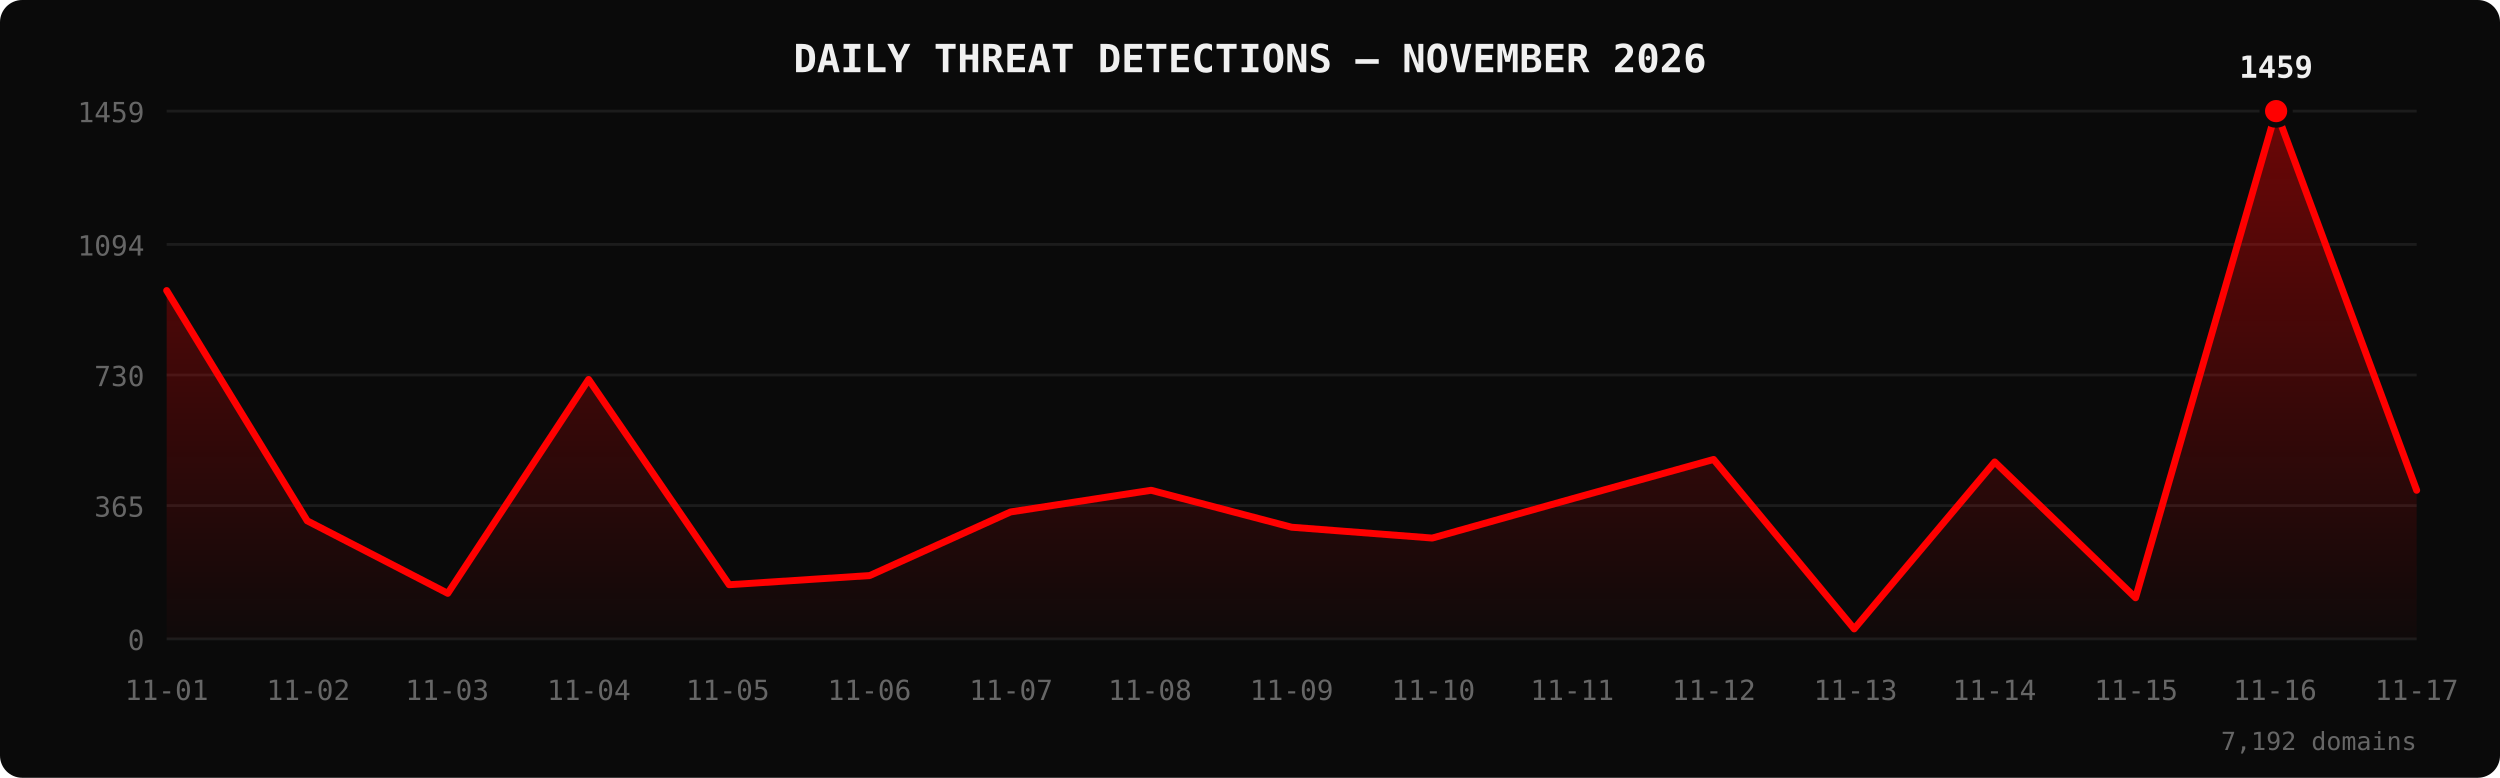
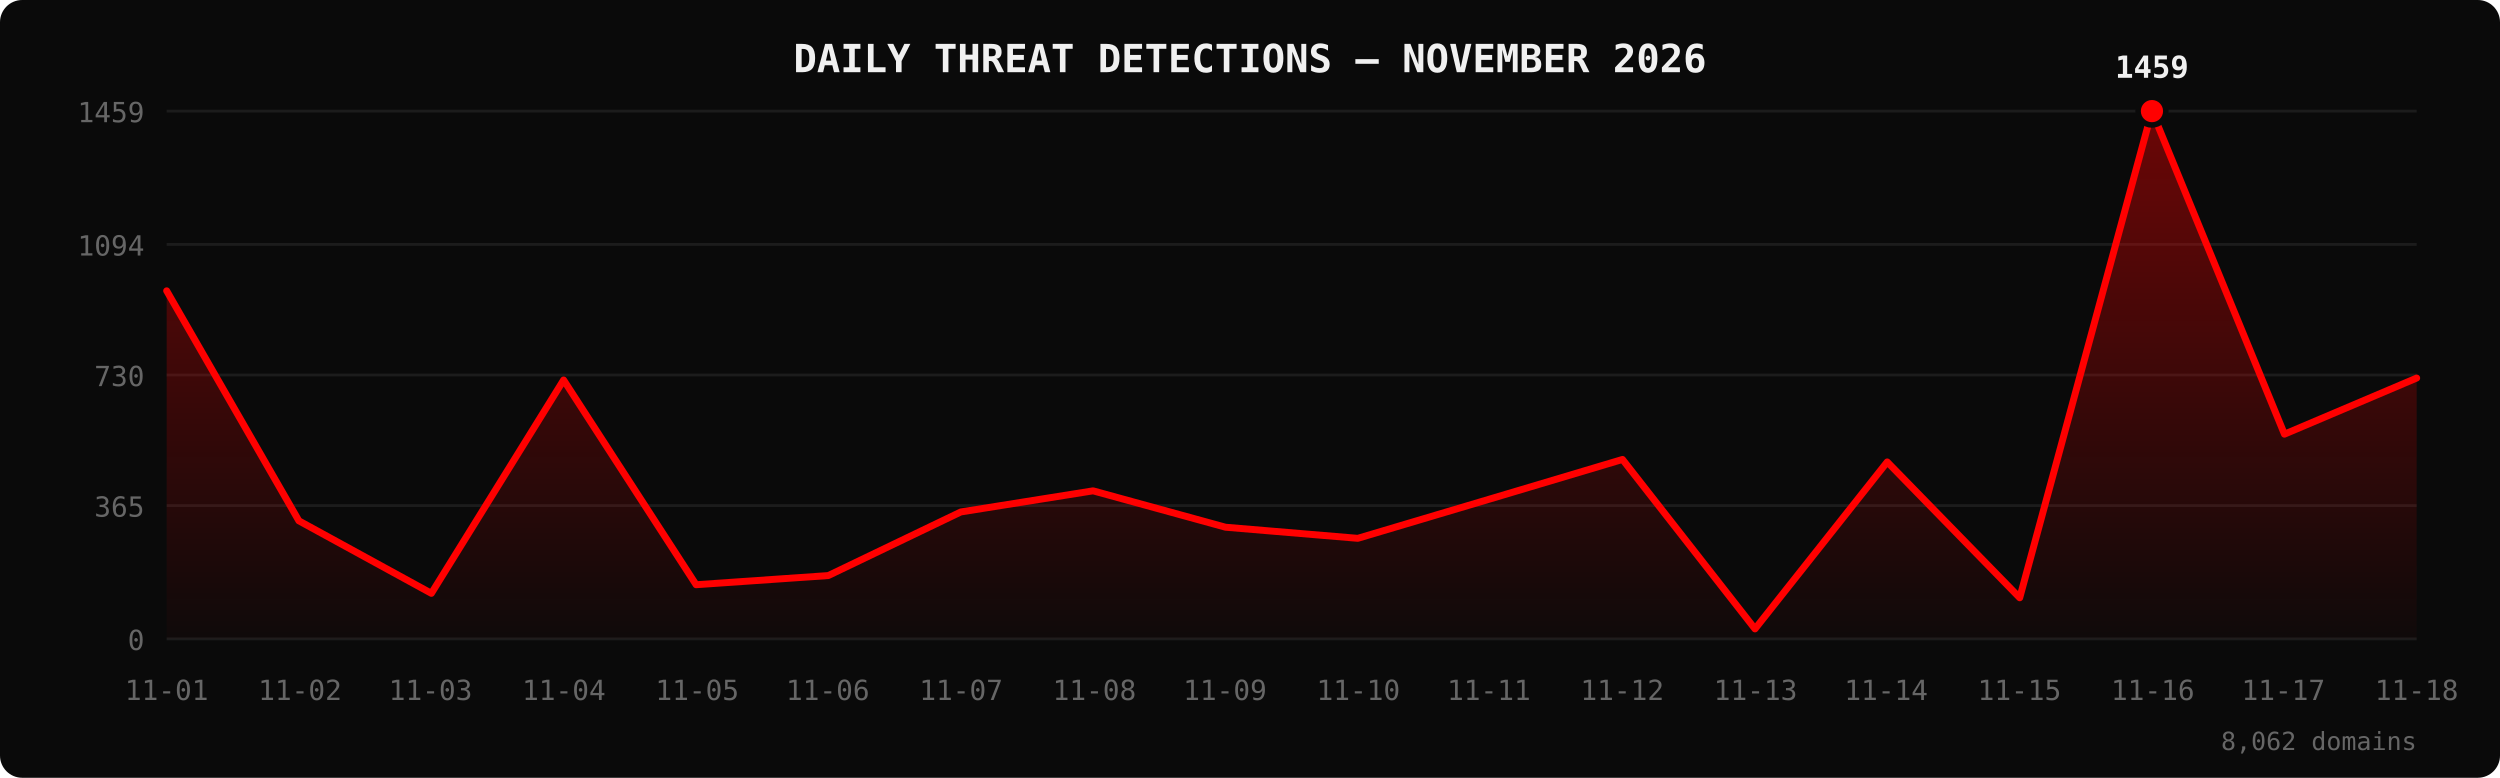
<svg xmlns="http://www.w3.org/2000/svg" width="900" height="280" viewBox="0 0 900 280">
  <rect width="900" height="280" rx="8" fill="#0A0A0A" />
  <text x="450" y="26" fill="#F0F0F0" font-size="14" text-anchor="middle" font-family="monospace" font-weight="bold">DAILY THREAT DETECTIONS — NOVEMBER 2026</text>
  <line x1="60" y1="230" x2="870" y2="230" stroke="#1C1C1C" stroke-width="1" />
  <text x="52" y="234" fill="#666" font-size="10" text-anchor="end" font-family="monospace">0</text>
  <line x1="60" y1="182" x2="870" y2="182" stroke="#1C1C1C" stroke-width="1" />
  <text x="52" y="186" fill="#666" font-size="10" text-anchor="end" font-family="monospace">365</text>
  <line x1="60" y1="135" x2="870" y2="135" stroke="#1C1C1C" stroke-width="1" />
  <text x="52" y="139" fill="#666" font-size="10" text-anchor="end" font-family="monospace">730</text>
  <line x1="60" y1="88" x2="870" y2="88" stroke="#1C1C1C" stroke-width="1" />
  <text x="52" y="92" fill="#666" font-size="10" text-anchor="end" font-family="monospace">1094</text>
  <line x1="60" y1="40" x2="870" y2="40" stroke="#1C1C1C" stroke-width="1" />
  <text x="52" y="44" fill="#666" font-size="10" text-anchor="end" font-family="monospace">1459</text>
  <defs>
    <linearGradient id="areaGrad" x1="0" y1="0" x2="0" y2="1">
      <stop offset="0%" stop-color="#FF0000" stop-opacity="0.4" />
      <stop offset="100%" stop-color="#FF0000" stop-opacity="0.02" />
    </linearGradient>
  </defs>
-   <path d="M60.0,230 L60.0,104.6 L110.6,187.5 L161.2,213.6 L211.9,136.6 L262.5,210.5 L313.1,207.2 L363.8,184.3 L414.4,176.5 L465.0,189.8 L515.6,193.7 L566.2,179.5 L616.9,165.4 L667.5,226.4 L718.1,166.3 L768.8,215.2 L819.4,40.0 L870.0,176.5 L870.0,230 Z" fill="url(#areaGrad)" />
-   <polyline points="60.0,104.6 110.6,187.5 161.2,213.6 211.9,136.6 262.5,210.5 313.1,207.2 363.8,184.3 414.4,176.5 465.0,189.8 515.6,193.7 566.2,179.5 616.9,165.4 667.5,226.4 718.1,166.3 768.8,215.2 819.4,40.0 870.0,176.5" fill="none" stroke="#FF0000" stroke-width="2.5" stroke-linejoin="round" stroke-linecap="round" />
-   <circle cx="819.4" cy="40.0" r="5" fill="#FF0000" stroke="#0A0A0A" stroke-width="2" />
-   <text x="819.4" y="28.0" fill="#F0F0F0" font-size="11" text-anchor="middle" font-family="monospace" font-weight="bold">1459</text>
+   <path d="M60.0,230 L60.0,104.7 L107.6,187.5 L155.3,213.6 L202.9,136.8 L250.6,210.5 L298.2,207.2 L345.9,184.3 L393.5,176.7 L441.2,189.8 L488.8,193.8 L536.5,179.6 L584.1,165.4 L631.8,226.4 L679.4,166.3 L727.1,215.2 L774.7,40.0 L822.4,156.3 L870.0,136.1 L870.0,230 Z" fill="url(#areaGrad)" />
+   <polyline points="60.0,104.7 107.6,187.5 155.3,213.6 202.9,136.8 250.6,210.5 298.2,207.2 345.9,184.3 393.5,176.7 441.2,189.8 488.8,193.8 536.5,179.6 584.1,165.4 631.8,226.4 679.4,166.3 727.1,215.2 774.7,40.0 822.4,156.3 870.0,136.1" fill="none" stroke="#FF0000" stroke-width="2.5" stroke-linejoin="round" stroke-linecap="round" />
+   <circle cx="774.7" cy="40.0" r="5" fill="#FF0000" stroke="#0A0A0A" stroke-width="2" />
+   <text x="774.7" y="28.0" fill="#F0F0F0" font-size="11" text-anchor="middle" font-family="monospace" font-weight="bold">1459</text>
  <text x="60" y="252" fill="#666" font-size="10" text-anchor="middle" font-family="monospace">11-01</text>
-   <text x="111" y="252" fill="#666" font-size="10" text-anchor="middle" font-family="monospace">11-02</text>
-   <text x="161" y="252" fill="#666" font-size="10" text-anchor="middle" font-family="monospace">11-03</text>
-   <text x="212" y="252" fill="#666" font-size="10" text-anchor="middle" font-family="monospace">11-04</text>
-   <text x="262" y="252" fill="#666" font-size="10" text-anchor="middle" font-family="monospace">11-05</text>
-   <text x="313" y="252" fill="#666" font-size="10" text-anchor="middle" font-family="monospace">11-06</text>
-   <text x="364" y="252" fill="#666" font-size="10" text-anchor="middle" font-family="monospace">11-07</text>
-   <text x="414" y="252" fill="#666" font-size="10" text-anchor="middle" font-family="monospace">11-08</text>
-   <text x="465" y="252" fill="#666" font-size="10" text-anchor="middle" font-family="monospace">11-09</text>
-   <text x="516" y="252" fill="#666" font-size="10" text-anchor="middle" font-family="monospace">11-10</text>
-   <text x="566" y="252" fill="#666" font-size="10" text-anchor="middle" font-family="monospace">11-11</text>
-   <text x="617" y="252" fill="#666" font-size="10" text-anchor="middle" font-family="monospace">11-12</text>
-   <text x="668" y="252" fill="#666" font-size="10" text-anchor="middle" font-family="monospace">11-13</text>
-   <text x="718" y="252" fill="#666" font-size="10" text-anchor="middle" font-family="monospace">11-14</text>
-   <text x="769" y="252" fill="#666" font-size="10" text-anchor="middle" font-family="monospace">11-15</text>
-   <text x="819" y="252" fill="#666" font-size="10" text-anchor="middle" font-family="monospace">11-16</text>
-   <text x="870" y="252" fill="#666" font-size="10" text-anchor="middle" font-family="monospace">11-17</text>
-   <text x="870" y="270" fill="#666" font-size="9" text-anchor="end" font-family="monospace">7,192 domains</text>
+   <text x="108" y="252" fill="#666" font-size="10" text-anchor="middle" font-family="monospace">11-02</text>
+   <text x="155" y="252" fill="#666" font-size="10" text-anchor="middle" font-family="monospace">11-03</text>
+   <text x="203" y="252" fill="#666" font-size="10" text-anchor="middle" font-family="monospace">11-04</text>
+   <text x="251" y="252" fill="#666" font-size="10" text-anchor="middle" font-family="monospace">11-05</text>
+   <text x="298" y="252" fill="#666" font-size="10" text-anchor="middle" font-family="monospace">11-06</text>
+   <text x="346" y="252" fill="#666" font-size="10" text-anchor="middle" font-family="monospace">11-07</text>
+   <text x="394" y="252" fill="#666" font-size="10" text-anchor="middle" font-family="monospace">11-08</text>
+   <text x="441" y="252" fill="#666" font-size="10" text-anchor="middle" font-family="monospace">11-09</text>
+   <text x="489" y="252" fill="#666" font-size="10" text-anchor="middle" font-family="monospace">11-10</text>
+   <text x="536" y="252" fill="#666" font-size="10" text-anchor="middle" font-family="monospace">11-11</text>
+   <text x="584" y="252" fill="#666" font-size="10" text-anchor="middle" font-family="monospace">11-12</text>
+   <text x="632" y="252" fill="#666" font-size="10" text-anchor="middle" font-family="monospace">11-13</text>
+   <text x="679" y="252" fill="#666" font-size="10" text-anchor="middle" font-family="monospace">11-14</text>
+   <text x="727" y="252" fill="#666" font-size="10" text-anchor="middle" font-family="monospace">11-15</text>
+   <text x="775" y="252" fill="#666" font-size="10" text-anchor="middle" font-family="monospace">11-16</text>
+   <text x="822" y="252" fill="#666" font-size="10" text-anchor="middle" font-family="monospace">11-17</text>
+   <text x="870" y="252" fill="#666" font-size="10" text-anchor="middle" font-family="monospace">11-18</text>
+   <text x="870" y="270" fill="#666" font-size="9" text-anchor="end" font-family="monospace">8,062 domains</text>
</svg>
